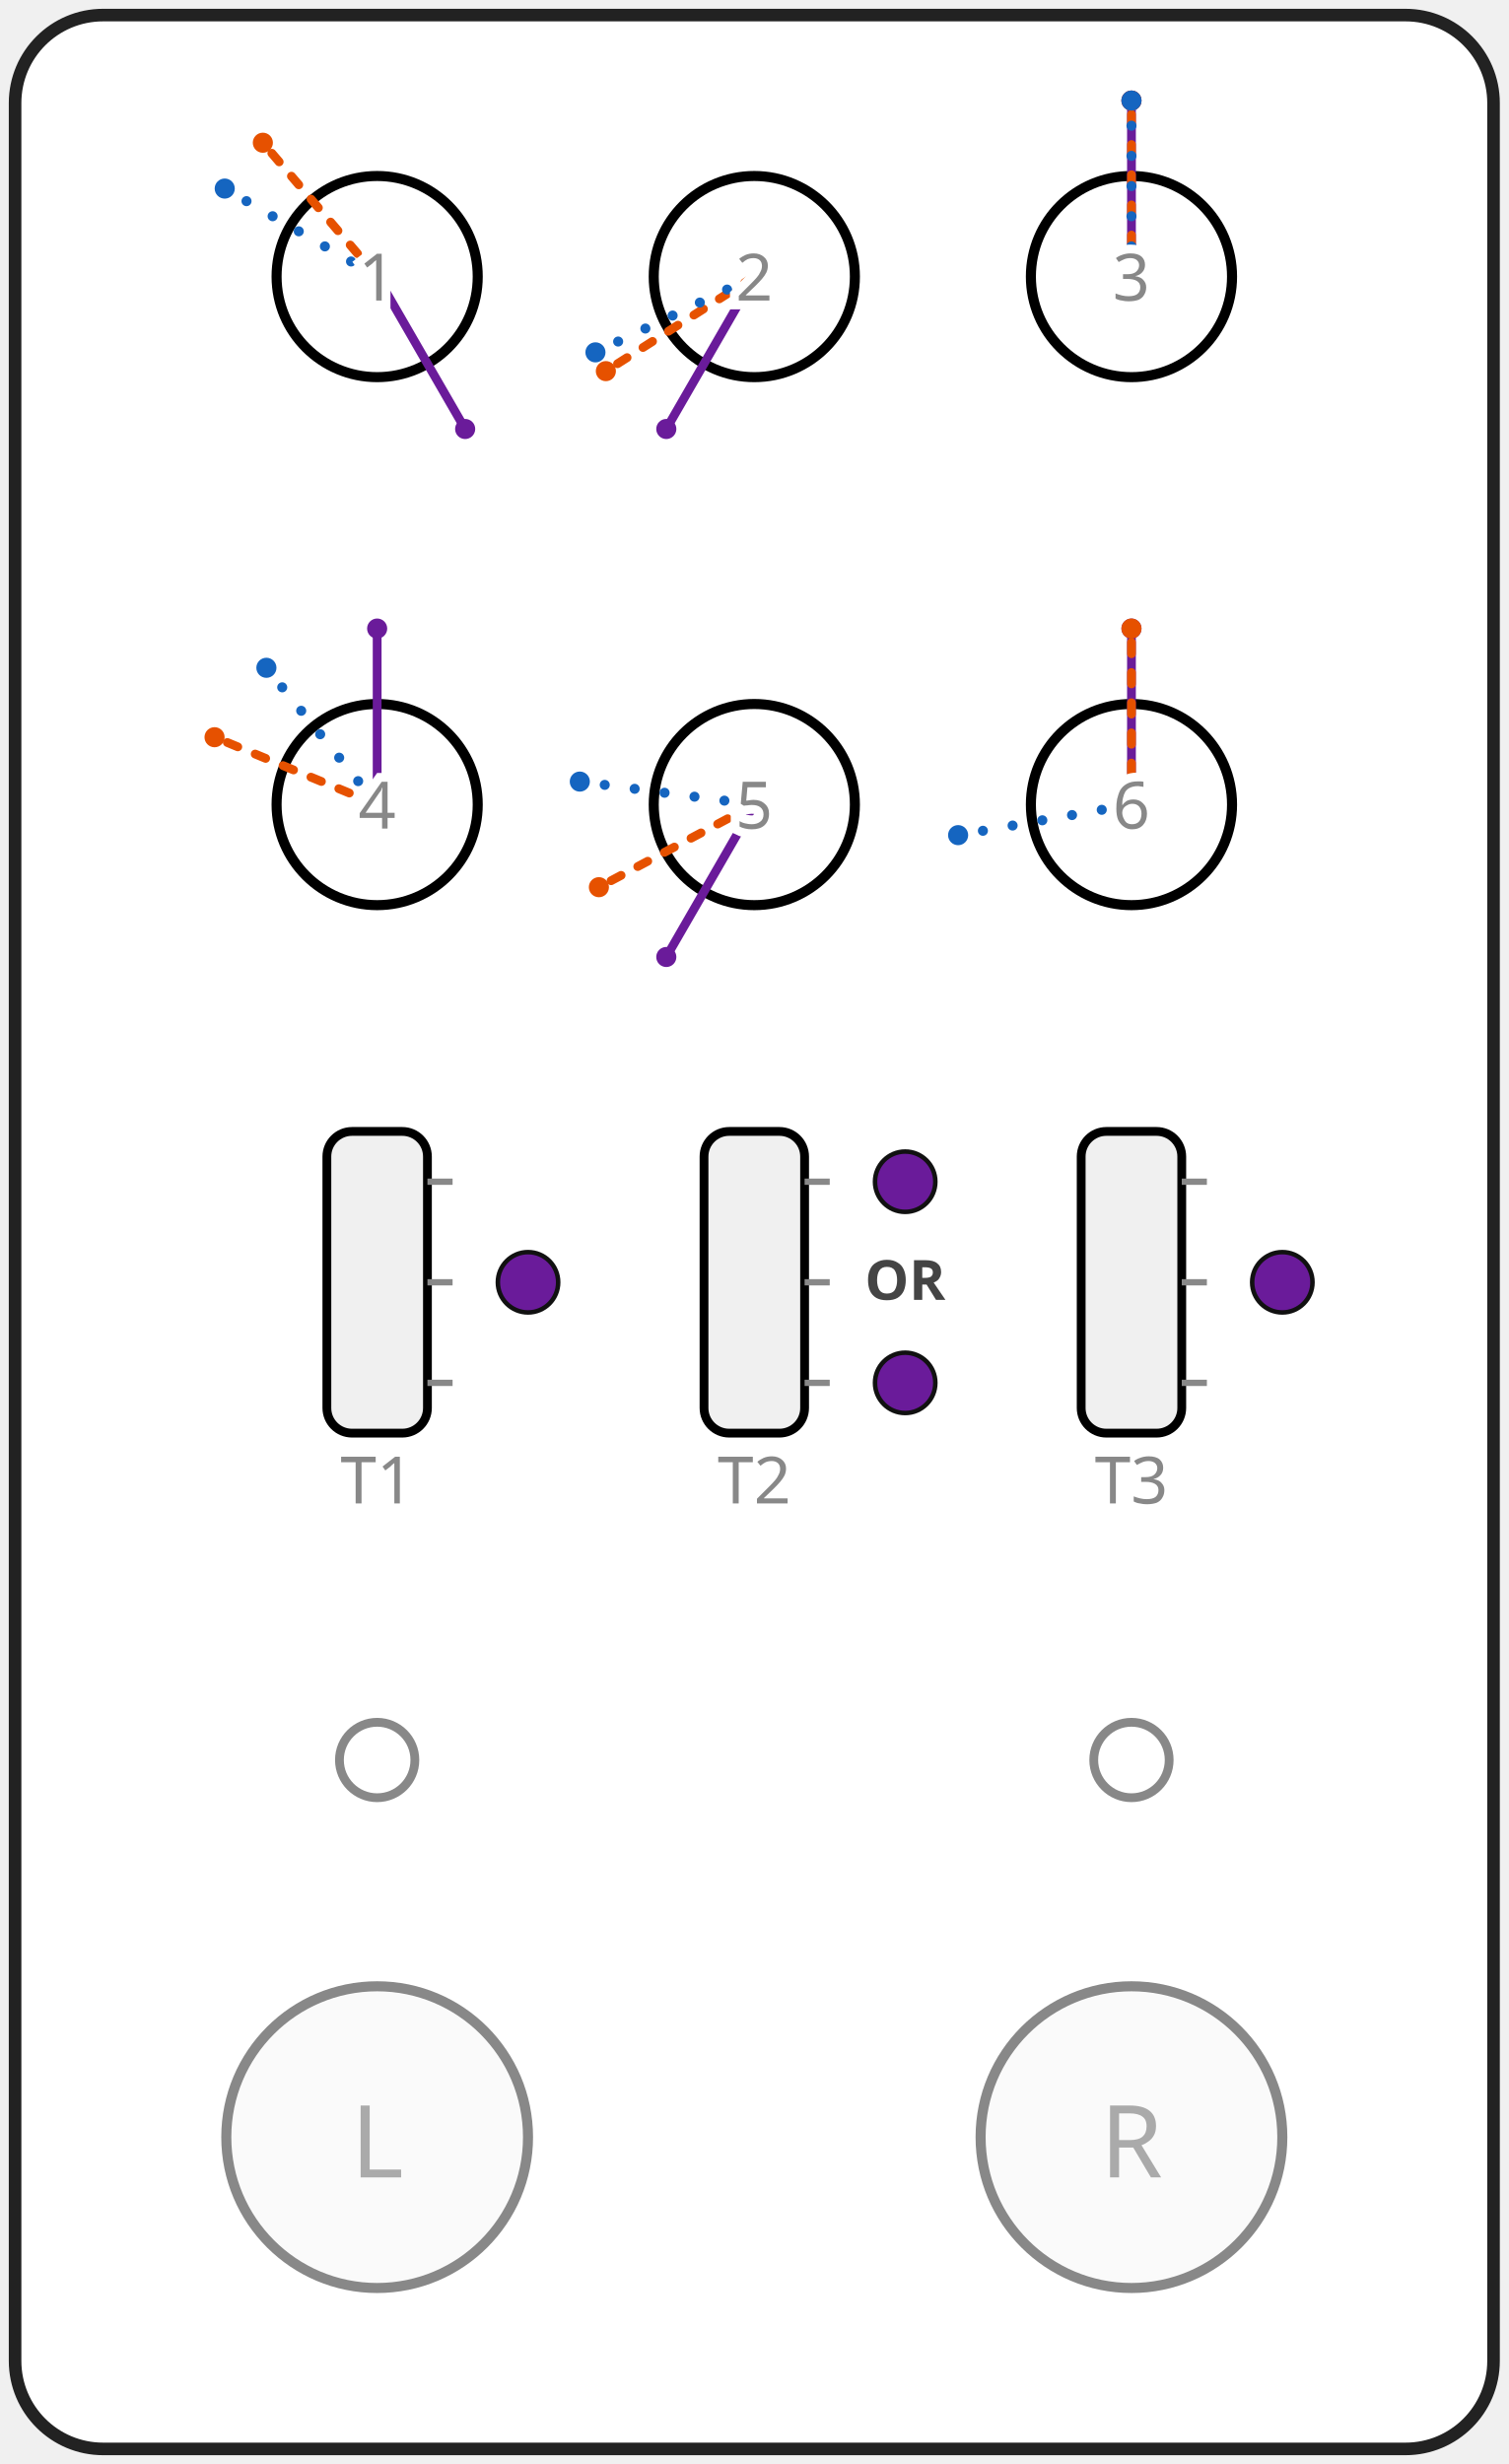
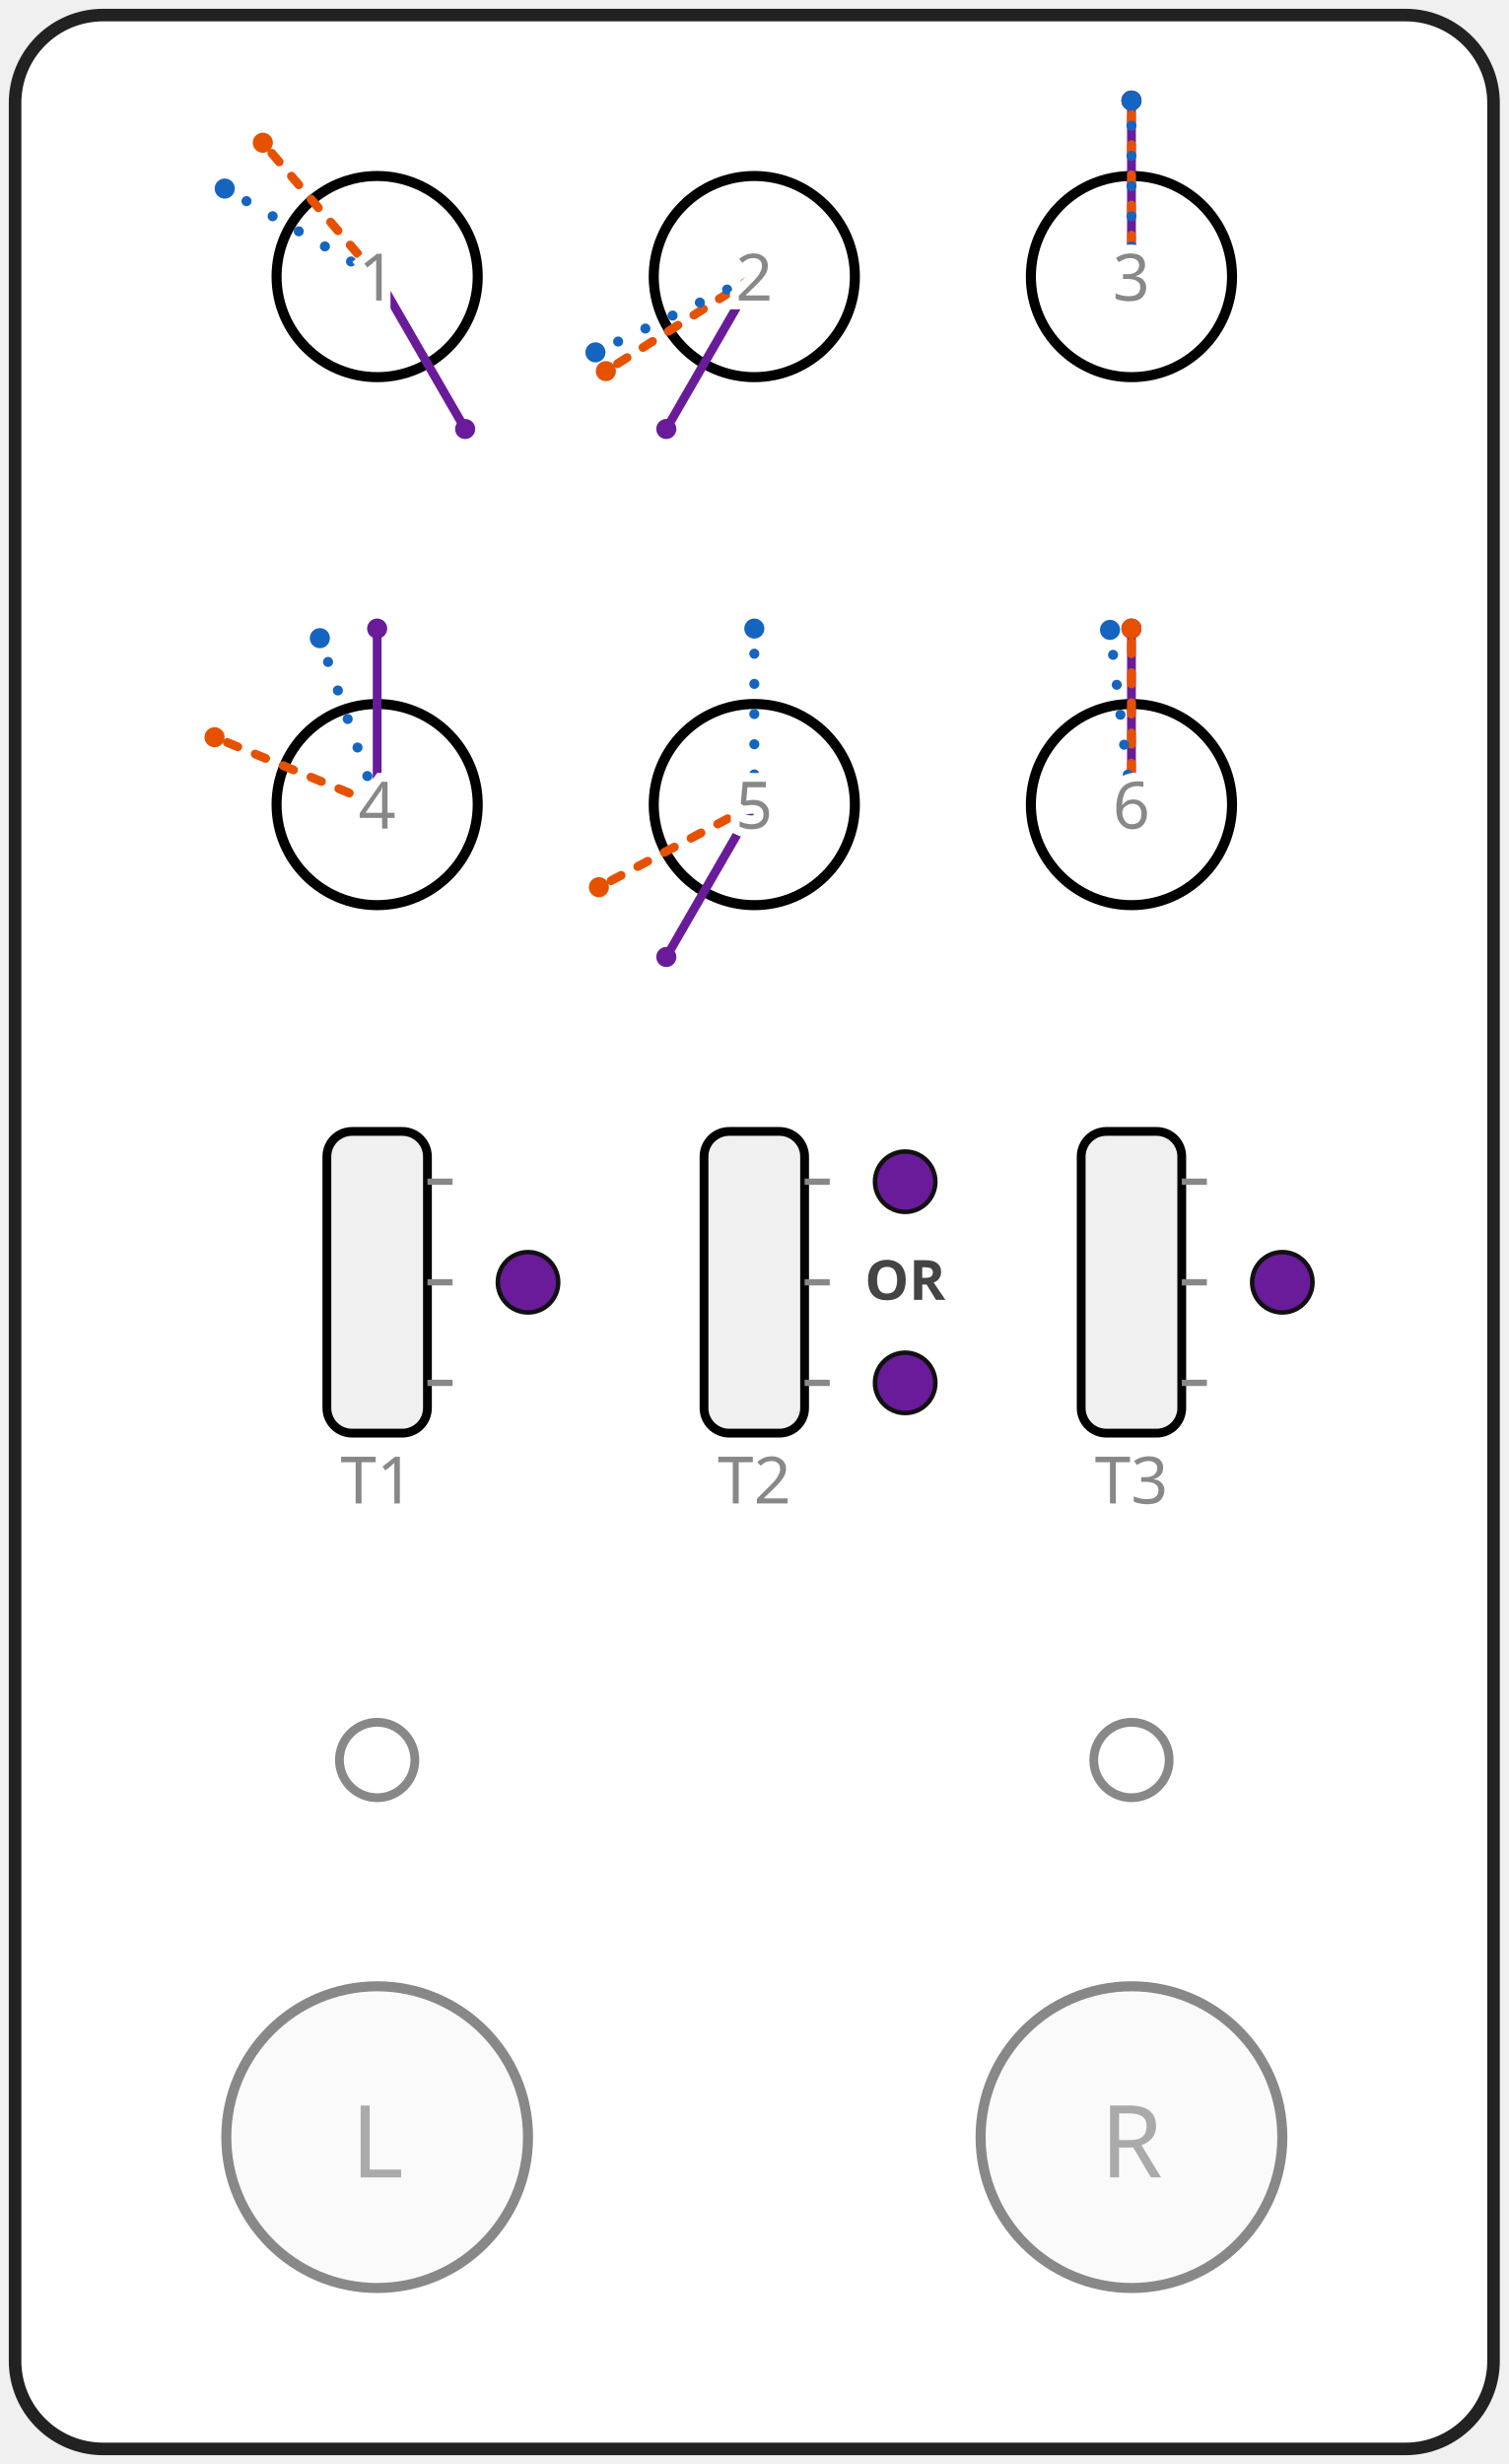
<svg xmlns="http://www.w3.org/2000/svg" viewBox="0 0 60 98" width="60mm" height="98mm">
  <style>text.kn{font-family:sans-serif;font-size:2.6px;text-anchor:middle;fill:#888;stroke:#fff;stroke-width:0.7;paint-order:stroke fill}text.fs{font-family:sans-serif;font-size:4px;text-anchor:middle;fill:#aaa}text.orlab{font-family:sans-serif;font-size:2.2px;font-weight:bold;text-anchor:middle;fill:#444}</style>
  <rect x="0.6" y="0.6" width="58.8" height="96.8" rx="3.5" fill="#fff" stroke="#222" stroke-width="0.5" />
  <g>
    <circle cx="15" cy="11" r="4" fill="#fff" stroke="#000" stroke-width="0.4" />
  </g>
  <line x1="15" y1="11" x2="18.500" y2="17.062" stroke="#6A1B9A" stroke-width="0.35" stroke-linecap="round" />
  <circle cx="18.500" cy="17.062" r="0.4" fill="#6A1B9A" />
  <line x1="15" y1="11" x2="10.454" y2="5.677" stroke="#E65100" stroke-width="0.35" stroke-linecap="round" stroke-dasharray="0.45 0.75" />
  <circle cx="10.454" cy="5.677" r="0.4" fill="#E65100" />
  <line x1="15" y1="11" x2="8.938" y2="7.500" stroke="#1565C0" stroke-width="0.40" stroke-linecap="round" stroke-dasharray="0 1.2" />
  <circle cx="8.938" cy="7.500" r="0.4" fill="#1565C0" />
  <text x="15" y="11.95" class="kn">1</text>
  <g>
    <circle cx="30" cy="11" r="4" fill="#fff" stroke="#000" stroke-width="0.4" />
  </g>
  <line x1="30" y1="11" x2="26.500" y2="17.062" stroke="#6A1B9A" stroke-width="0.35" stroke-linecap="round" />
  <circle cx="26.500" cy="17.062" r="0.4" fill="#6A1B9A" />
  <line x1="30" y1="11" x2="24.096" y2="14.761" stroke="#E65100" stroke-width="0.35" stroke-linecap="round" stroke-dasharray="0.45 0.75" />
  <circle cx="24.096" cy="14.761" r="0.4" fill="#E65100" />
  <line x1="30" y1="11" x2="23.682" y2="14.014" stroke="#1565C0" stroke-width="0.40" stroke-linecap="round" stroke-dasharray="0 1.2" />
  <circle cx="23.682" cy="14.014" r="0.4" fill="#1565C0" />
  <text x="30" y="11.95" class="kn">2</text>
  <g>
    <circle cx="45" cy="11" r="4" fill="#fff" stroke="#000" stroke-width="0.4" />
  </g>
  <line x1="45" y1="11" x2="45.000" y2="4.000" stroke="#6A1B9A" stroke-width="0.35" stroke-linecap="round" />
  <circle cx="45.000" cy="4.000" r="0.4" fill="#6A1B9A" />
  <line x1="45" y1="11" x2="45.000" y2="4.000" stroke="#E65100" stroke-width="0.35" stroke-linecap="round" stroke-dasharray="0.45 0.75" />
  <circle cx="45.000" cy="4.000" r="0.4" fill="#E65100" />
  <line x1="45" y1="11" x2="45.000" y2="4.000" stroke="#1565C0" stroke-width="0.40" stroke-linecap="round" stroke-dasharray="0 1.2" />
  <circle cx="45.000" cy="4.000" r="0.4" fill="#1565C0" />
  <text x="45" y="11.95" class="kn">3</text>
  <g>
    <circle cx="15" cy="32" r="4" fill="#fff" stroke="#000" stroke-width="0.4" />
  </g>
  <line x1="15" y1="32" x2="15.000" y2="25.000" stroke="#6A1B9A" stroke-width="0.35" stroke-linecap="round" />
  <circle cx="15.000" cy="25.000" r="0.4" fill="#6A1B9A" />
  <line x1="15" y1="32" x2="8.533" y2="29.321" stroke="#E65100" stroke-width="0.35" stroke-linecap="round" stroke-dasharray="0.45 0.75" />
  <circle cx="8.533" cy="29.321" r="0.4" fill="#E65100" />
-   <line x1="15" y1="32" x2="10.595" y2="26.560" stroke="#1565C0" stroke-width="0.40" stroke-linecap="round" stroke-dasharray="0 1.2" />
-   <circle cx="10.595" cy="26.560" r="0.4" fill="#1565C0" />
+   <line x1="15" y1="32" x2="12.721" y2="25.381" stroke="#1565C0" stroke-width="0.40" stroke-linecap="round" stroke-dasharray="0 1.2" />
+   <circle cx="12.721" cy="25.381" r="0.4" fill="#1565C0" />
  <text x="15" y="32.95" class="kn">4</text>
  <g>
    <circle cx="30" cy="32" r="4" fill="#fff" stroke="#000" stroke-width="0.4" />
  </g>
  <line x1="30" y1="32" x2="26.500" y2="38.062" stroke="#6A1B9A" stroke-width="0.35" stroke-linecap="round" />
  <circle cx="26.500" cy="38.062" r="0.4" fill="#6A1B9A" />
  <line x1="30" y1="32" x2="23.819" y2="35.286" stroke="#E65100" stroke-width="0.35" stroke-linecap="round" stroke-dasharray="0.45 0.75" />
  <circle cx="23.819" cy="35.286" r="0.4" fill="#E65100" />
-   <line x1="30" y1="32" x2="23.060" y2="31.086" stroke="#1565C0" stroke-width="0.40" stroke-linecap="round" stroke-dasharray="0 1.2" />
-   <circle cx="23.060" cy="31.086" r="0.4" fill="#1565C0" />
+   <line x1="30" y1="32" x2="30.000" y2="25.000" stroke="#1565C0" stroke-width="0.40" stroke-linecap="round" stroke-dasharray="0 1.2" />
+   <circle cx="30.000" cy="25.000" r="0.4" fill="#1565C0" />
  <text x="30" y="32.95" class="kn">5</text>
  <g>
    <circle cx="45" cy="32" r="4" fill="#fff" stroke="#000" stroke-width="0.4" />
  </g>
  <line x1="45" y1="32" x2="45.000" y2="25.000" stroke="#6A1B9A" stroke-width="0.35" stroke-linecap="round" />
  <circle cx="45.000" cy="25.000" r="0.4" fill="#6A1B9A" />
  <line x1="45" y1="32" x2="45.000" y2="25.000" stroke="#E65100" stroke-width="0.35" stroke-linecap="round" stroke-dasharray="0.45 0.75" />
  <circle cx="45.000" cy="25.000" r="0.4" fill="#E65100" />
-   <line x1="45" y1="32" x2="38.106" y2="33.216" stroke="#1565C0" stroke-width="0.40" stroke-linecap="round" stroke-dasharray="0 1.2" />
-   <circle cx="38.106" cy="33.216" r="0.4" fill="#1565C0" />
+   <line x1="45" y1="32" x2="44.147" y2="25.052" stroke="#1565C0" stroke-width="0.40" stroke-linecap="round" stroke-dasharray="0 1.2" />
+   <circle cx="44.147" cy="25.052" r="0.4" fill="#1565C0" />
  <text x="45" y="32.95" class="kn">6</text>
  <rect x="13" y="45" width="4" height="12" rx="1" fill="#f0f0f0" stroke="#000" stroke-width="0.35" />
  <line x1="17" y1="47" x2="18" y2="47" stroke="#888" stroke-width="0.25" />
  <line x1="17" y1="51" x2="18" y2="51" stroke="#888" stroke-width="0.25" />
  <line x1="17" y1="55" x2="18" y2="55" stroke="#888" stroke-width="0.25" />
  <text x="15" y="59.8" class="kn">T1</text>
  <circle cx="21.000" cy="51.000" r="1.20" fill="#6A1B9A" stroke="#111" stroke-width="0.18" />
  <rect x="28" y="45" width="4" height="12" rx="1" fill="#f0f0f0" stroke="#000" stroke-width="0.35" />
  <line x1="32" y1="47" x2="33" y2="47" stroke="#888" stroke-width="0.25" />
  <line x1="32" y1="51" x2="33" y2="51" stroke="#888" stroke-width="0.25" />
  <line x1="32" y1="55" x2="33" y2="55" stroke="#888" stroke-width="0.25" />
  <text x="30" y="59.8" class="kn">T2</text>
  <circle cx="36.000" cy="47.000" r="1.20" fill="#6A1B9A" stroke="#111" stroke-width="0.18" />
  <circle cx="36.000" cy="55.000" r="1.20" fill="#6A1B9A" stroke="#111" stroke-width="0.18" />
  <text x="36.00" y="51.70" class="orlab">OR</text>
  <rect x="43" y="45" width="4" height="12" rx="1" fill="#f0f0f0" stroke="#000" stroke-width="0.35" />
  <line x1="47" y1="47" x2="48" y2="47" stroke="#888" stroke-width="0.25" />
  <line x1="47" y1="51" x2="48" y2="51" stroke="#888" stroke-width="0.25" />
  <line x1="47" y1="55" x2="48" y2="55" stroke="#888" stroke-width="0.25" />
  <text x="45" y="59.8" class="kn">T3</text>
  <circle cx="51.000" cy="51.000" r="1.20" fill="#6A1B9A" stroke="#111" stroke-width="0.18" />
  <circle cx="15" cy="70" r="1.5" fill="#fff" stroke="#888" stroke-width="0.35" />
  <circle cx="45" cy="70" r="1.5" fill="#fff" stroke="#888" stroke-width="0.35" />
  <circle cx="15" cy="85" r="6" fill="#fafafa" stroke="#888" stroke-width="0.4" />
  <text x="15" y="86.6" class="fs">L</text>
  <circle cx="45" cy="85" r="6" fill="#fafafa" stroke="#888" stroke-width="0.4" />
  <text x="45" y="86.6" class="fs">R</text>
</svg>
